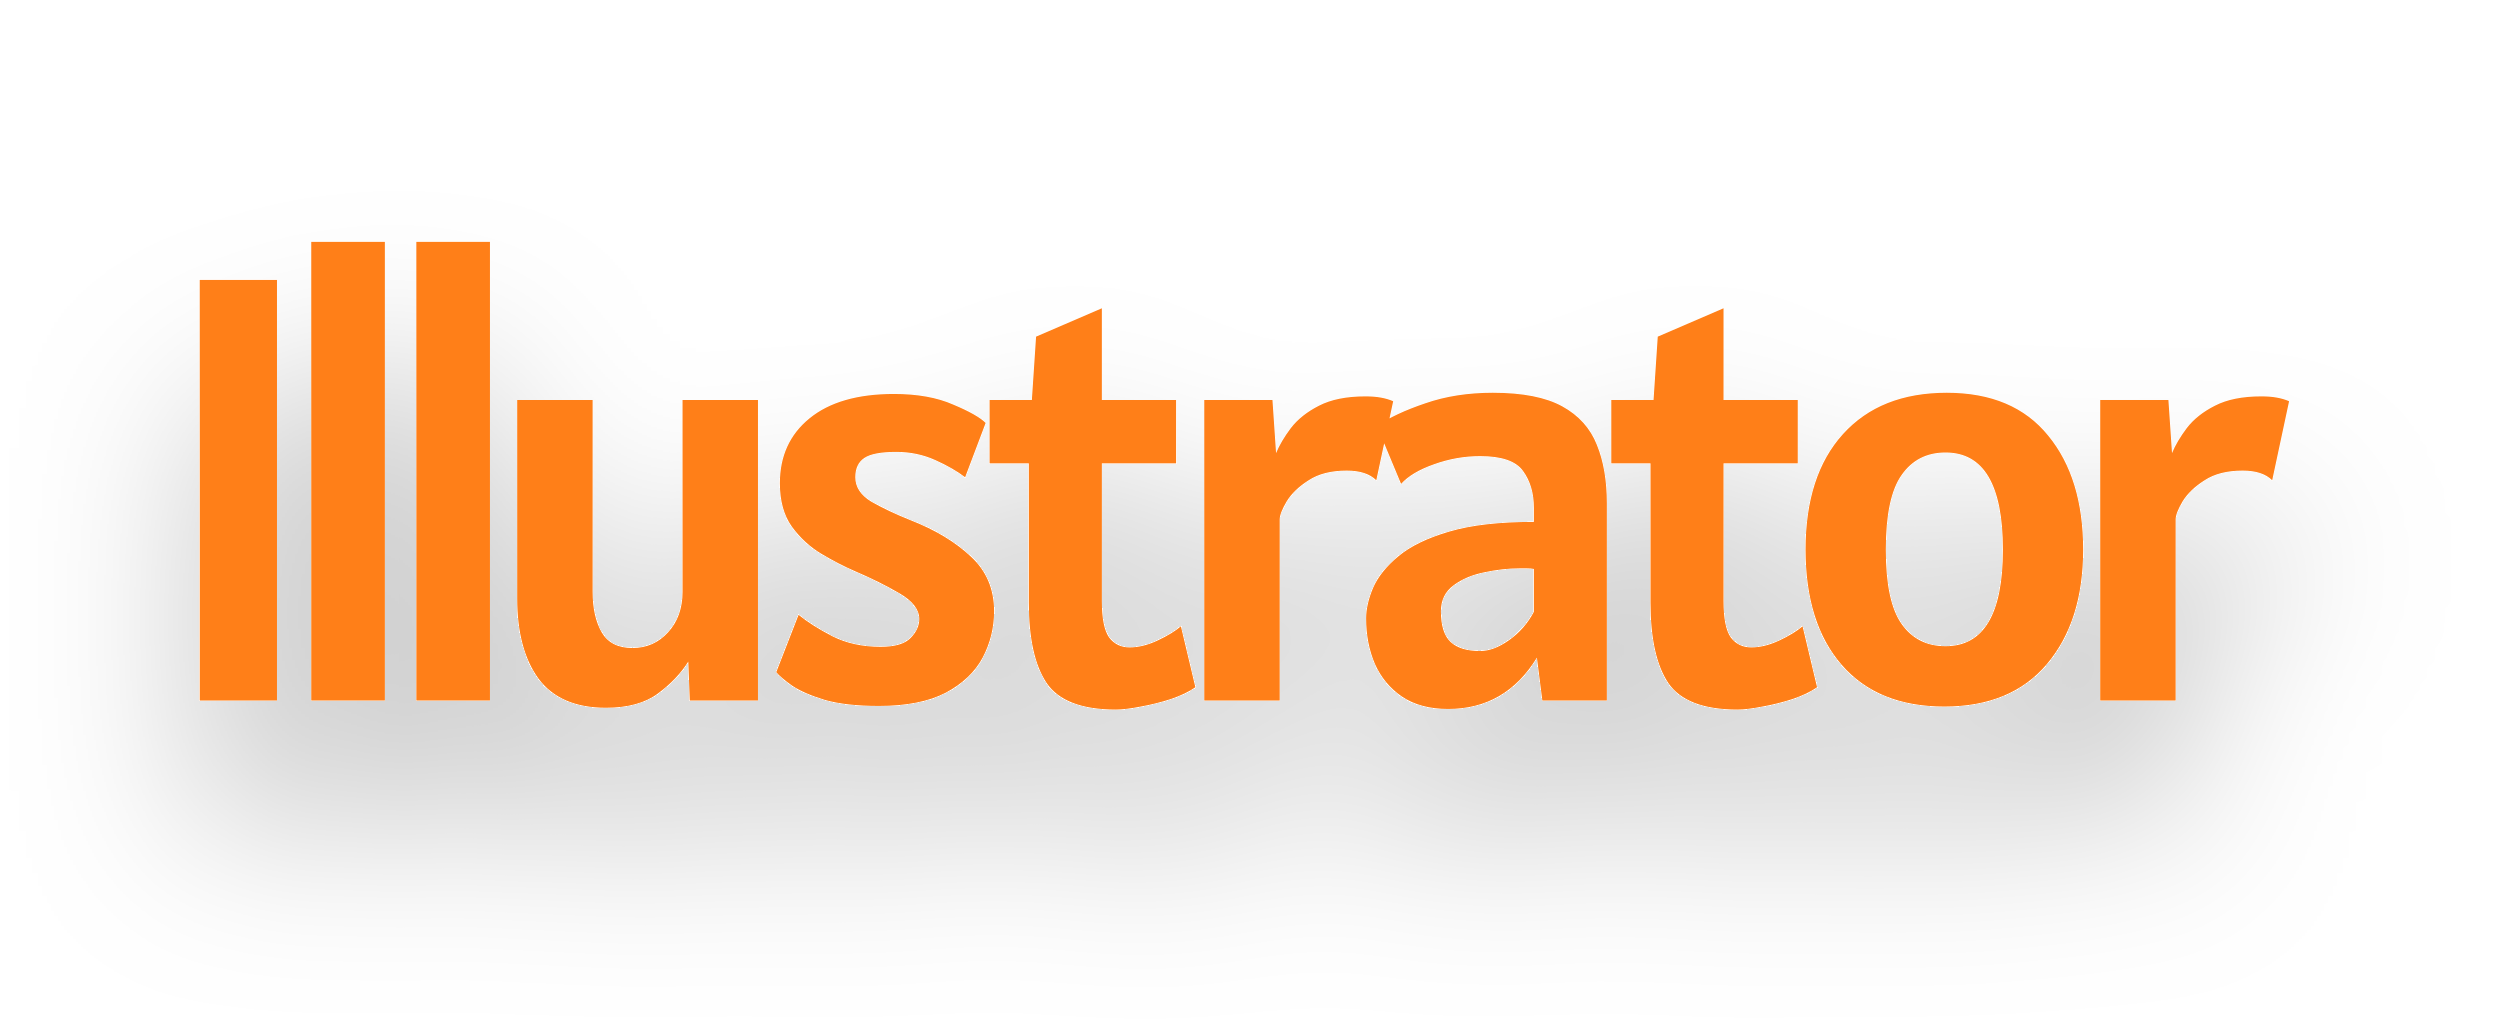
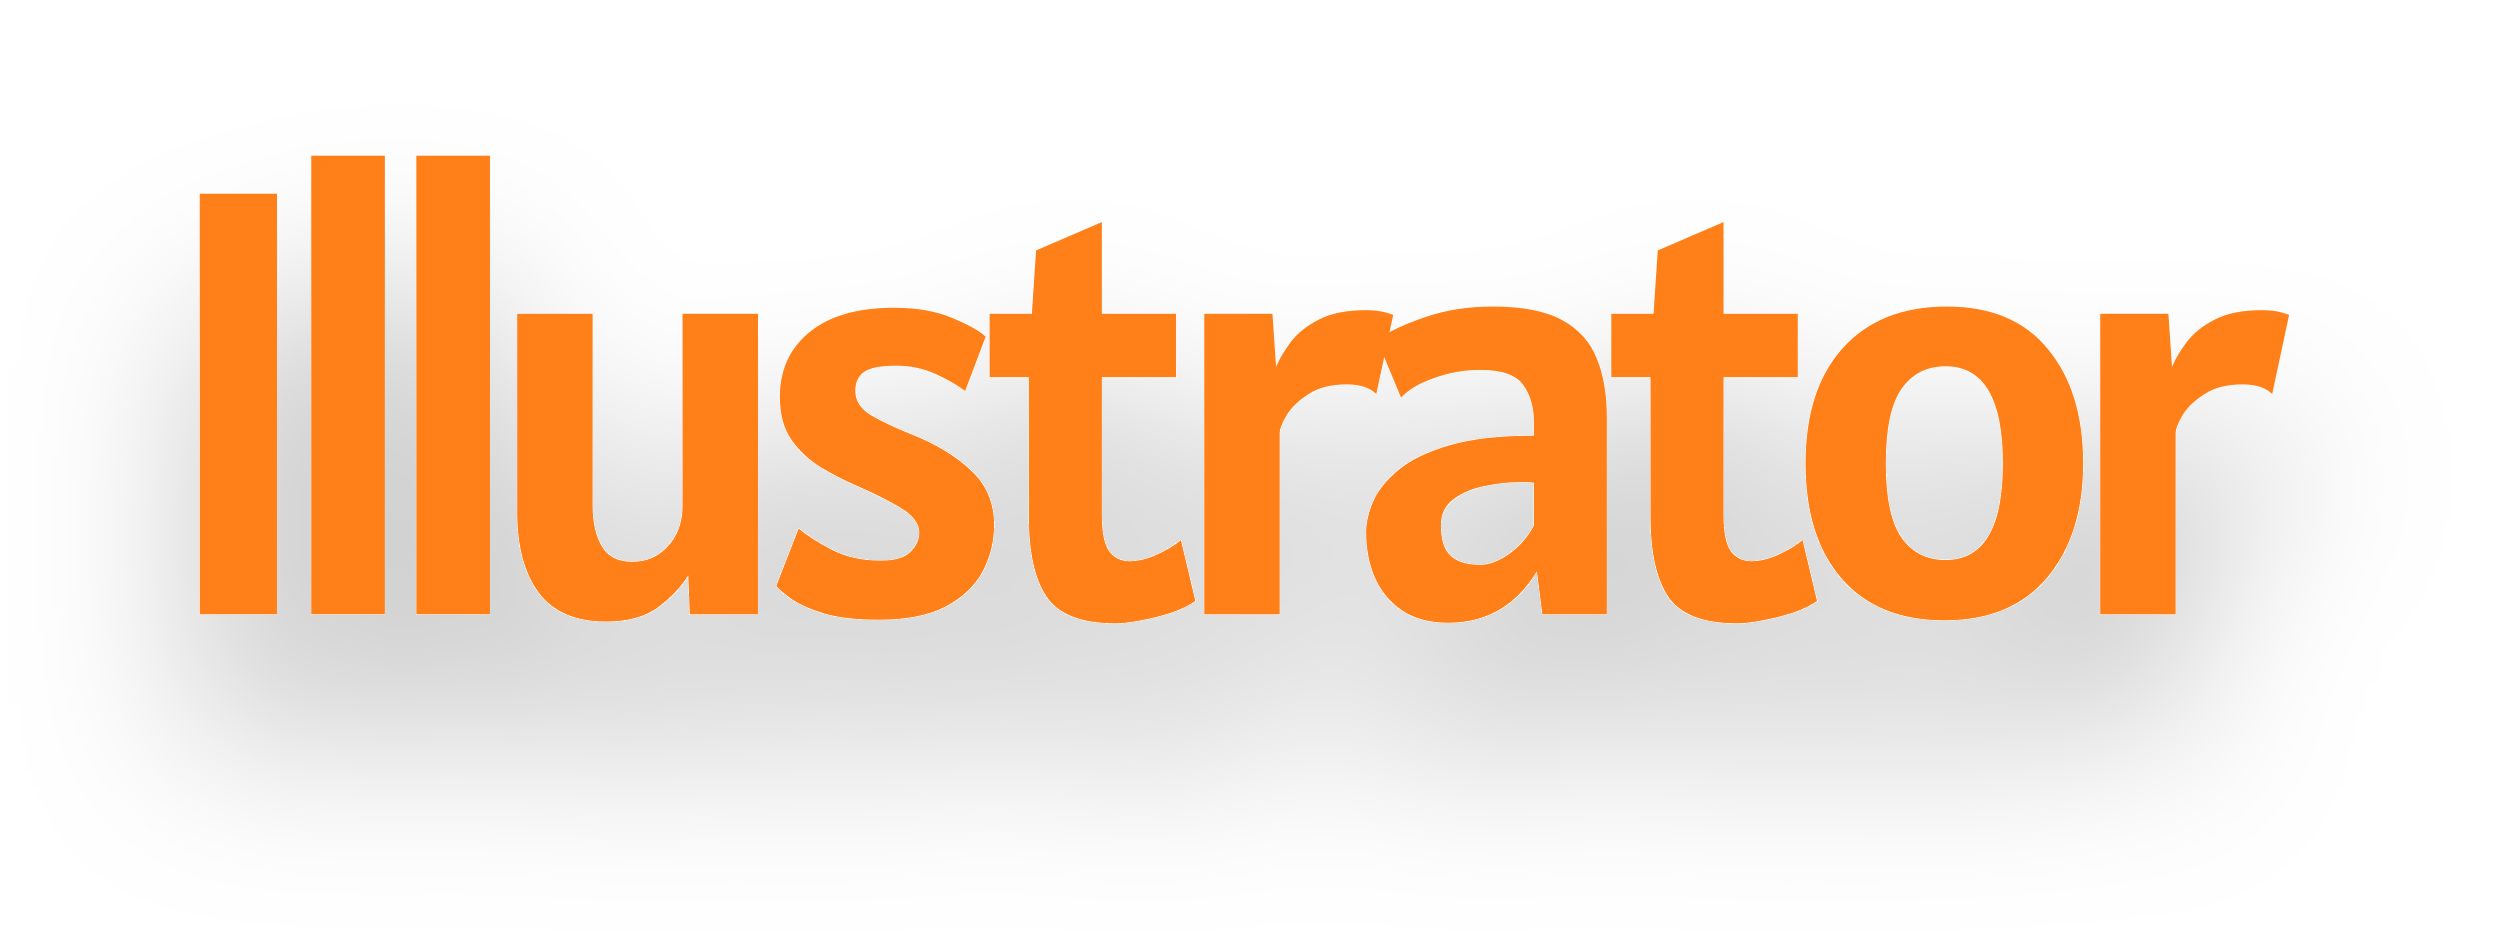
- <svg xmlns="http://www.w3.org/2000/svg" width="58" height="24" viewBox="0 0 58 24" fill="none">
-   <g filter="url(#filter0_d_565_2826)">
-     <path d="M4.634 16.252V6.494H6.426V16.252H4.634ZM7.221 16.252V5.612H8.929V16.252H7.221ZM9.659 16.252V5.612H11.367V16.252H9.659ZM14.057 16.42C13.352 16.42 12.832 16.196 12.496 15.748C12.165 15.295 11.999 14.674 11.999 13.886V9.28H13.749V13.732C13.749 14.114 13.819 14.427 13.959 14.67C14.099 14.912 14.337 15.034 14.673 15.034C15.004 15.034 15.28 14.912 15.499 14.67C15.723 14.427 15.835 14.114 15.835 13.732V9.28H17.585V16.252H16.003L15.968 15.349C15.795 15.624 15.56 15.871 15.261 16.091C14.967 16.31 14.566 16.42 14.057 16.42ZM20.389 16.378C19.881 16.378 19.463 16.331 19.136 16.238C18.814 16.14 18.562 16.03 18.38 15.909C18.203 15.783 18.079 15.678 18.009 15.594L18.527 14.264C18.733 14.432 18.994 14.597 19.311 14.761C19.633 14.924 20.006 15.006 20.431 15.006C20.762 15.006 20.994 14.938 21.124 14.803C21.259 14.667 21.327 14.52 21.327 14.362C21.327 14.142 21.175 13.944 20.872 13.767C20.569 13.589 20.216 13.414 19.815 13.242C19.577 13.139 19.325 13.008 19.059 12.85C18.793 12.691 18.564 12.481 18.373 12.22C18.186 11.958 18.093 11.622 18.093 11.212C18.093 10.582 18.322 10.08 18.779 9.707C19.241 9.329 19.895 9.14 20.739 9.14C21.28 9.14 21.738 9.221 22.111 9.385C22.489 9.543 22.741 9.686 22.867 9.812L22.391 11.072C22.209 10.932 21.978 10.799 21.698 10.673C21.418 10.547 21.117 10.484 20.795 10.484C20.441 10.484 20.193 10.53 20.053 10.624C19.913 10.717 19.843 10.866 19.843 11.072C19.843 11.3 19.967 11.489 20.214 11.639C20.466 11.783 20.767 11.926 21.117 12.066C21.701 12.294 22.169 12.577 22.524 12.913C22.884 13.244 23.063 13.666 23.063 14.18C23.063 14.562 22.974 14.922 22.797 15.258C22.62 15.589 22.335 15.86 21.943 16.07C21.551 16.275 21.033 16.378 20.389 16.378ZM25.885 16.462C25.096 16.462 24.562 16.256 24.282 15.846C24.007 15.435 23.869 14.814 23.869 13.984V10.75H22.959V9.28H23.939L24.037 7.81L25.563 7.152V9.28H27.285V10.75H25.563V13.942C25.563 14.348 25.619 14.63 25.731 14.789C25.848 14.943 26.006 15.02 26.207 15.02C26.413 15.02 26.63 14.966 26.858 14.859C27.087 14.751 27.267 14.642 27.397 14.53L27.733 15.944C27.588 16.046 27.399 16.137 27.166 16.217C26.938 16.291 26.704 16.35 26.466 16.392C26.233 16.438 26.039 16.462 25.885 16.462ZM27.939 16.252V9.28H29.521L29.605 10.512C29.68 10.33 29.794 10.136 29.948 9.931C30.107 9.725 30.324 9.553 30.599 9.413C30.88 9.268 31.239 9.196 31.677 9.196C31.813 9.196 31.932 9.205 32.035 9.224C32.137 9.242 32.233 9.27 32.322 9.308L31.93 11.142C31.78 10.992 31.552 10.918 31.244 10.918C30.884 10.918 30.59 10.992 30.361 11.142C30.133 11.286 29.962 11.45 29.851 11.632C29.743 11.814 29.689 11.954 29.689 12.052V16.252H27.939ZM33.597 16.448C33.168 16.448 32.811 16.352 32.526 16.161C32.246 15.969 32.036 15.715 31.896 15.398C31.761 15.08 31.694 14.73 31.694 14.348C31.694 14.133 31.747 13.897 31.855 13.641C31.966 13.384 32.163 13.139 32.443 12.906C32.722 12.672 33.117 12.481 33.626 12.332C34.134 12.182 34.788 12.108 35.586 12.108V11.786C35.586 11.44 35.502 11.153 35.334 10.925C35.17 10.696 34.839 10.582 34.34 10.582C33.975 10.582 33.618 10.645 33.269 10.771C32.923 10.892 32.669 11.044 32.505 11.226L31.945 9.882C32.225 9.69 32.599 9.515 33.066 9.357C33.537 9.193 34.059 9.112 34.633 9.112C35.324 9.112 35.861 9.217 36.243 9.427C36.626 9.637 36.895 9.935 37.048 10.323C37.203 10.705 37.279 11.156 37.279 11.674V16.252H35.782L35.656 15.258C35.17 16.051 34.484 16.448 33.597 16.448ZM34.34 15.104C34.55 15.104 34.773 15.02 35.011 14.852C35.254 14.679 35.446 14.46 35.586 14.194V13.2C35.539 13.19 35.487 13.186 35.431 13.186C35.38 13.186 35.319 13.186 35.249 13.186C34.993 13.186 34.722 13.216 34.438 13.277C34.157 13.333 33.919 13.433 33.724 13.578C33.528 13.722 33.429 13.923 33.429 14.18C33.429 14.516 33.504 14.754 33.654 14.894C33.803 15.034 34.032 15.104 34.34 15.104ZM40.308 16.462C39.52 16.462 38.985 16.256 38.705 15.846C38.43 15.435 38.292 14.814 38.292 13.984V10.75H37.382V9.28H38.362L38.46 7.81L39.986 7.152V9.28H41.708V10.75H39.986V13.942C39.986 14.348 40.042 14.63 40.154 14.789C40.271 14.943 40.43 15.02 40.63 15.02C40.836 15.02 41.053 14.966 41.281 14.859C41.51 14.751 41.69 14.642 41.82 14.53L42.156 15.944C42.012 16.046 41.823 16.137 41.589 16.217C41.361 16.291 41.127 16.35 40.889 16.392C40.656 16.438 40.462 16.462 40.308 16.462ZM45.109 16.392C44.082 16.392 43.289 16.07 42.729 15.426C42.169 14.782 41.889 13.89 41.889 12.752C41.889 11.604 42.178 10.71 42.757 10.071C43.336 9.431 44.138 9.112 45.165 9.112C46.196 9.112 46.98 9.443 47.517 10.106C48.058 10.764 48.329 11.646 48.329 12.752C48.329 13.858 48.049 14.742 47.489 15.405C46.934 16.063 46.14 16.392 45.109 16.392ZM45.137 14.992C46.024 14.992 46.467 14.245 46.467 12.752C46.467 11.249 46.024 10.498 45.137 10.498C44.698 10.498 44.358 10.673 44.115 11.023C43.872 11.368 43.751 11.944 43.751 12.752C43.751 13.554 43.872 14.128 44.115 14.474C44.358 14.819 44.698 14.992 45.137 14.992ZM48.725 16.252V9.28H50.307L50.391 10.512C50.465 10.33 50.58 10.136 50.734 9.931C50.892 9.725 51.109 9.553 51.385 9.413C51.665 9.268 52.024 9.196 52.463 9.196C52.598 9.196 52.717 9.205 52.82 9.224C52.922 9.242 53.018 9.27 53.107 9.308L52.715 11.142C52.565 10.992 52.337 10.918 52.029 10.918C51.669 10.918 51.375 10.992 51.147 11.142C50.918 11.286 50.748 11.45 50.636 11.632C50.528 11.814 50.475 11.954 50.475 12.052V16.252H48.725Z" fill="#FF7F18" />
+ <svg xmlns="http://www.w3.org/2000/svg" width="58" height="22" viewBox="0 0 58 22" fill="none">
+   <g filter="url(#filter0_d_579_991)">
+     <path d="M4.634 14.252V4.494H6.426V14.252H4.634Z" fill="#FF7F18" />
+     <path d="M7.221 14.252V3.612H8.929V14.252H7.221Z" fill="#FF7F18" />
+     <path d="M9.659 14.252V3.612H11.367V14.252H9.659Z" fill="#FF7F18" />
+     <path d="M14.057 14.42C13.352 14.42 12.832 14.196 12.496 13.748C12.165 13.295 11.999 12.675 11.999 11.886V7.28H13.749V11.732C13.749 12.114 13.819 12.427 13.959 12.67C14.099 12.912 14.337 13.034 14.673 13.034C15.004 13.034 15.28 12.912 15.499 12.67C15.723 12.427 15.835 12.114 15.835 11.732V7.28H17.585V14.252H16.003L15.968 13.349C15.795 13.624 15.56 13.871 15.261 14.091C14.967 14.31 14.566 14.42 14.057 14.42Z" fill="#FF7F18" />
+     <path d="M20.389 14.378C19.881 14.378 19.463 14.331 19.136 14.238C18.814 14.14 18.562 14.03 18.38 13.909C18.203 13.783 18.079 13.678 18.009 13.594L18.527 12.264C18.733 12.432 18.994 12.598 19.311 12.761C19.633 12.924 20.006 13.006 20.431 13.006C20.762 13.006 20.994 12.938 21.124 12.803C21.259 12.668 21.327 12.521 21.327 12.362C21.327 12.143 21.175 11.944 20.872 11.767C20.569 11.589 20.216 11.415 19.815 11.242C19.577 11.139 19.325 11.008 19.059 10.85C18.793 10.691 18.564 10.481 18.373 10.22C18.186 9.958 18.093 9.622 18.093 9.212C18.093 8.582 18.322 8.08 18.779 7.707C19.241 7.329 19.895 7.14 20.739 7.14C21.28 7.14 21.738 7.221 22.111 7.385C22.489 7.543 22.741 7.686 22.867 7.812L22.391 9.072C22.209 8.932 21.978 8.799 21.698 8.673C21.418 8.547 21.117 8.484 20.795 8.484C20.441 8.484 20.193 8.53 20.053 8.624C19.913 8.717 19.843 8.866 19.843 9.072C19.843 9.3 19.967 9.489 20.214 9.639C20.466 9.783 20.767 9.926 21.117 10.066C21.701 10.294 22.169 10.577 22.524 10.913C22.884 11.244 23.063 11.666 23.063 12.18C23.063 12.562 22.974 12.922 22.797 13.258C22.62 13.589 22.335 13.86 21.943 14.07C21.551 14.275 21.033 14.378 20.389 14.378Z" fill="#FF7F18" />
+     <path d="M25.885 14.462C25.096 14.462 24.562 14.257 24.282 13.846C24.007 13.435 23.869 12.815 23.869 11.984V8.75H22.959V7.28H23.939L24.037 5.81L25.563 5.152V7.28H27.285V8.75H25.563V11.942C25.563 12.348 25.619 12.63 25.731 12.789C25.848 12.943 26.006 13.02 26.207 13.02C26.413 13.02 26.63 12.966 26.858 12.859C27.087 12.752 27.267 12.642 27.397 12.53L27.733 13.944C27.588 14.046 27.399 14.137 27.166 14.217C26.938 14.291 26.704 14.35 26.466 14.392C26.233 14.438 26.039 14.462 25.885 14.462Z" fill="#FF7F18" />
+     <path d="M27.939 14.252V7.28H29.521L29.605 8.512C29.68 8.33 29.794 8.136 29.948 7.931C30.107 7.725 30.324 7.553 30.599 7.413C30.88 7.268 31.239 7.196 31.677 7.196C31.813 7.196 31.932 7.205 32.035 7.224C32.137 7.242 32.233 7.27 32.322 7.308L31.93 9.142C31.78 8.992 31.552 8.918 31.244 8.918C30.884 8.918 30.59 8.992 30.361 9.142C30.133 9.286 29.962 9.45 29.851 9.632C29.743 9.814 29.689 9.954 29.689 10.052V14.252H27.939Z" fill="#FF7F18" />
+     <path d="M33.597 14.448C33.168 14.448 32.811 14.352 32.526 14.161C32.246 13.97 32.036 13.715 31.896 13.398C31.761 13.081 31.694 12.73 31.694 12.348C31.694 12.133 31.747 11.898 31.855 11.641C31.966 11.384 32.163 11.139 32.443 10.906C32.722 10.672 33.117 10.481 33.626 10.332C34.134 10.182 34.788 10.108 35.586 10.108V9.786C35.586 9.44 35.502 9.153 35.334 8.925C35.17 8.696 34.839 8.582 34.34 8.582C33.975 8.582 33.618 8.645 33.269 8.771C32.923 8.892 32.669 9.044 32.505 9.226L31.945 7.882C32.225 7.69 32.599 7.515 33.066 7.357C33.537 7.193 34.059 7.112 34.633 7.112C35.324 7.112 35.861 7.217 36.243 7.427C36.626 7.637 36.895 7.935 37.048 8.323C37.203 8.705 37.279 9.156 37.279 9.674V14.252H35.782L35.656 13.258C35.17 14.051 34.484 14.448 33.597 14.448ZM34.34 13.104C34.55 13.104 34.773 13.02 35.011 12.852C35.254 12.679 35.446 12.46 35.586 12.194V11.2C35.539 11.191 35.487 11.186 35.431 11.186C35.38 11.186 35.319 11.186 35.249 11.186C34.993 11.186 34.722 11.216 34.438 11.277C34.157 11.333 33.919 11.433 33.724 11.578C33.528 11.723 33.429 11.923 33.429 12.18C33.429 12.516 33.504 12.754 33.654 12.894C33.803 13.034 34.032 13.104 34.34 13.104Z" fill="#FF7F18" />
+     <path d="M40.308 14.462C39.52 14.462 38.985 14.257 38.705 13.846C38.43 13.435 38.292 12.815 38.292 11.984V8.75H37.382V7.28H38.362L38.46 5.81L39.986 5.152V7.28H41.708V8.75H39.986V11.942C39.986 12.348 40.042 12.63 40.154 12.789C40.271 12.943 40.43 13.02 40.63 13.02C40.836 13.02 41.053 12.966 41.281 12.859C41.51 12.752 41.69 12.642 41.82 12.53L42.156 13.944C42.012 14.046 41.823 14.137 41.589 14.217C41.361 14.291 41.127 14.35 40.889 14.392C40.656 14.438 40.462 14.462 40.308 14.462Z" fill="#FF7F18" />
+     <path d="M45.109 14.392C44.083 14.392 43.289 14.07 42.729 13.426C42.169 12.782 41.889 11.89 41.889 10.752C41.889 9.604 42.178 8.71 42.757 8.071C43.336 7.431 44.139 7.112 45.165 7.112C46.197 7.112 46.98 7.443 47.517 8.106C48.059 8.764 48.329 9.646 48.329 10.752C48.329 11.858 48.049 12.742 47.489 13.405C46.934 14.063 46.141 14.392 45.109 14.392ZM45.137 12.992C46.024 12.992 46.467 12.245 46.467 10.752C46.467 9.249 46.024 8.498 45.137 8.498C44.699 8.498 44.358 8.673 44.115 9.023C43.873 9.368 43.751 9.944 43.751 10.752C43.751 11.555 43.873 12.129 44.115 12.474C44.358 12.819 44.699 12.992 45.137 12.992Z" fill="#FF7F18" />
+     <path d="M48.725 14.252V7.28H50.307L50.391 8.512C50.465 8.33 50.58 8.136 50.734 7.931C50.892 7.725 51.109 7.553 51.385 7.413C51.665 7.268 52.024 7.196 52.463 7.196C52.598 7.196 52.717 7.205 52.82 7.224C52.922 7.242 53.018 7.27 53.107 7.308L52.715 9.142C52.565 8.992 52.337 8.918 52.029 8.918C51.669 8.918 51.375 8.992 51.147 9.142C50.918 9.286 50.748 9.45 50.636 9.632C50.528 9.814 50.475 9.954 50.475 10.052V14.252H48.725Z" fill="#FF7F18" />
  </g>
  <defs>
-     <filter id="filter0_d_565_2826" x="-4" y="-0.248" width="65" height="29" filterUnits="userSpaceOnUse" color-interpolation-filters="sRGB">
+     <filter id="filter0_d_579_991" x="-4" y="-0.248" width="65" height="29" filterUnits="userSpaceOnUse" color-interpolation-filters="sRGB">
      <feFlood flood-opacity="0" result="BackgroundImageFix" />
      <feColorMatrix in="SourceAlpha" type="matrix" values="0 0 0 0 0 0 0 0 0 0 0 0 0 0 0 0 0 0 127 0" result="hardAlpha" />
      <feOffset dy="3" />
      <feGaussianBlur stdDeviation="2" />
      <feComposite in2="hardAlpha" operator="out" />
      <feColorMatrix type="matrix" values="0 0 0 0 0 0 0 0 0 0 0 0 0 0 0 0 0 0 0.25 0" />
-       <feBlend mode="normal" in2="BackgroundImageFix" result="effect1_dropShadow_565_2826" />
-       <feBlend mode="normal" in="SourceGraphic" in2="effect1_dropShadow_565_2826" result="shape" />
+       <feBlend mode="normal" in2="BackgroundImageFix" result="effect1_dropShadow_579_991" />
+       <feBlend mode="normal" in="SourceGraphic" in2="effect1_dropShadow_579_991" result="shape" />
    </filter>
  </defs>
</svg>
